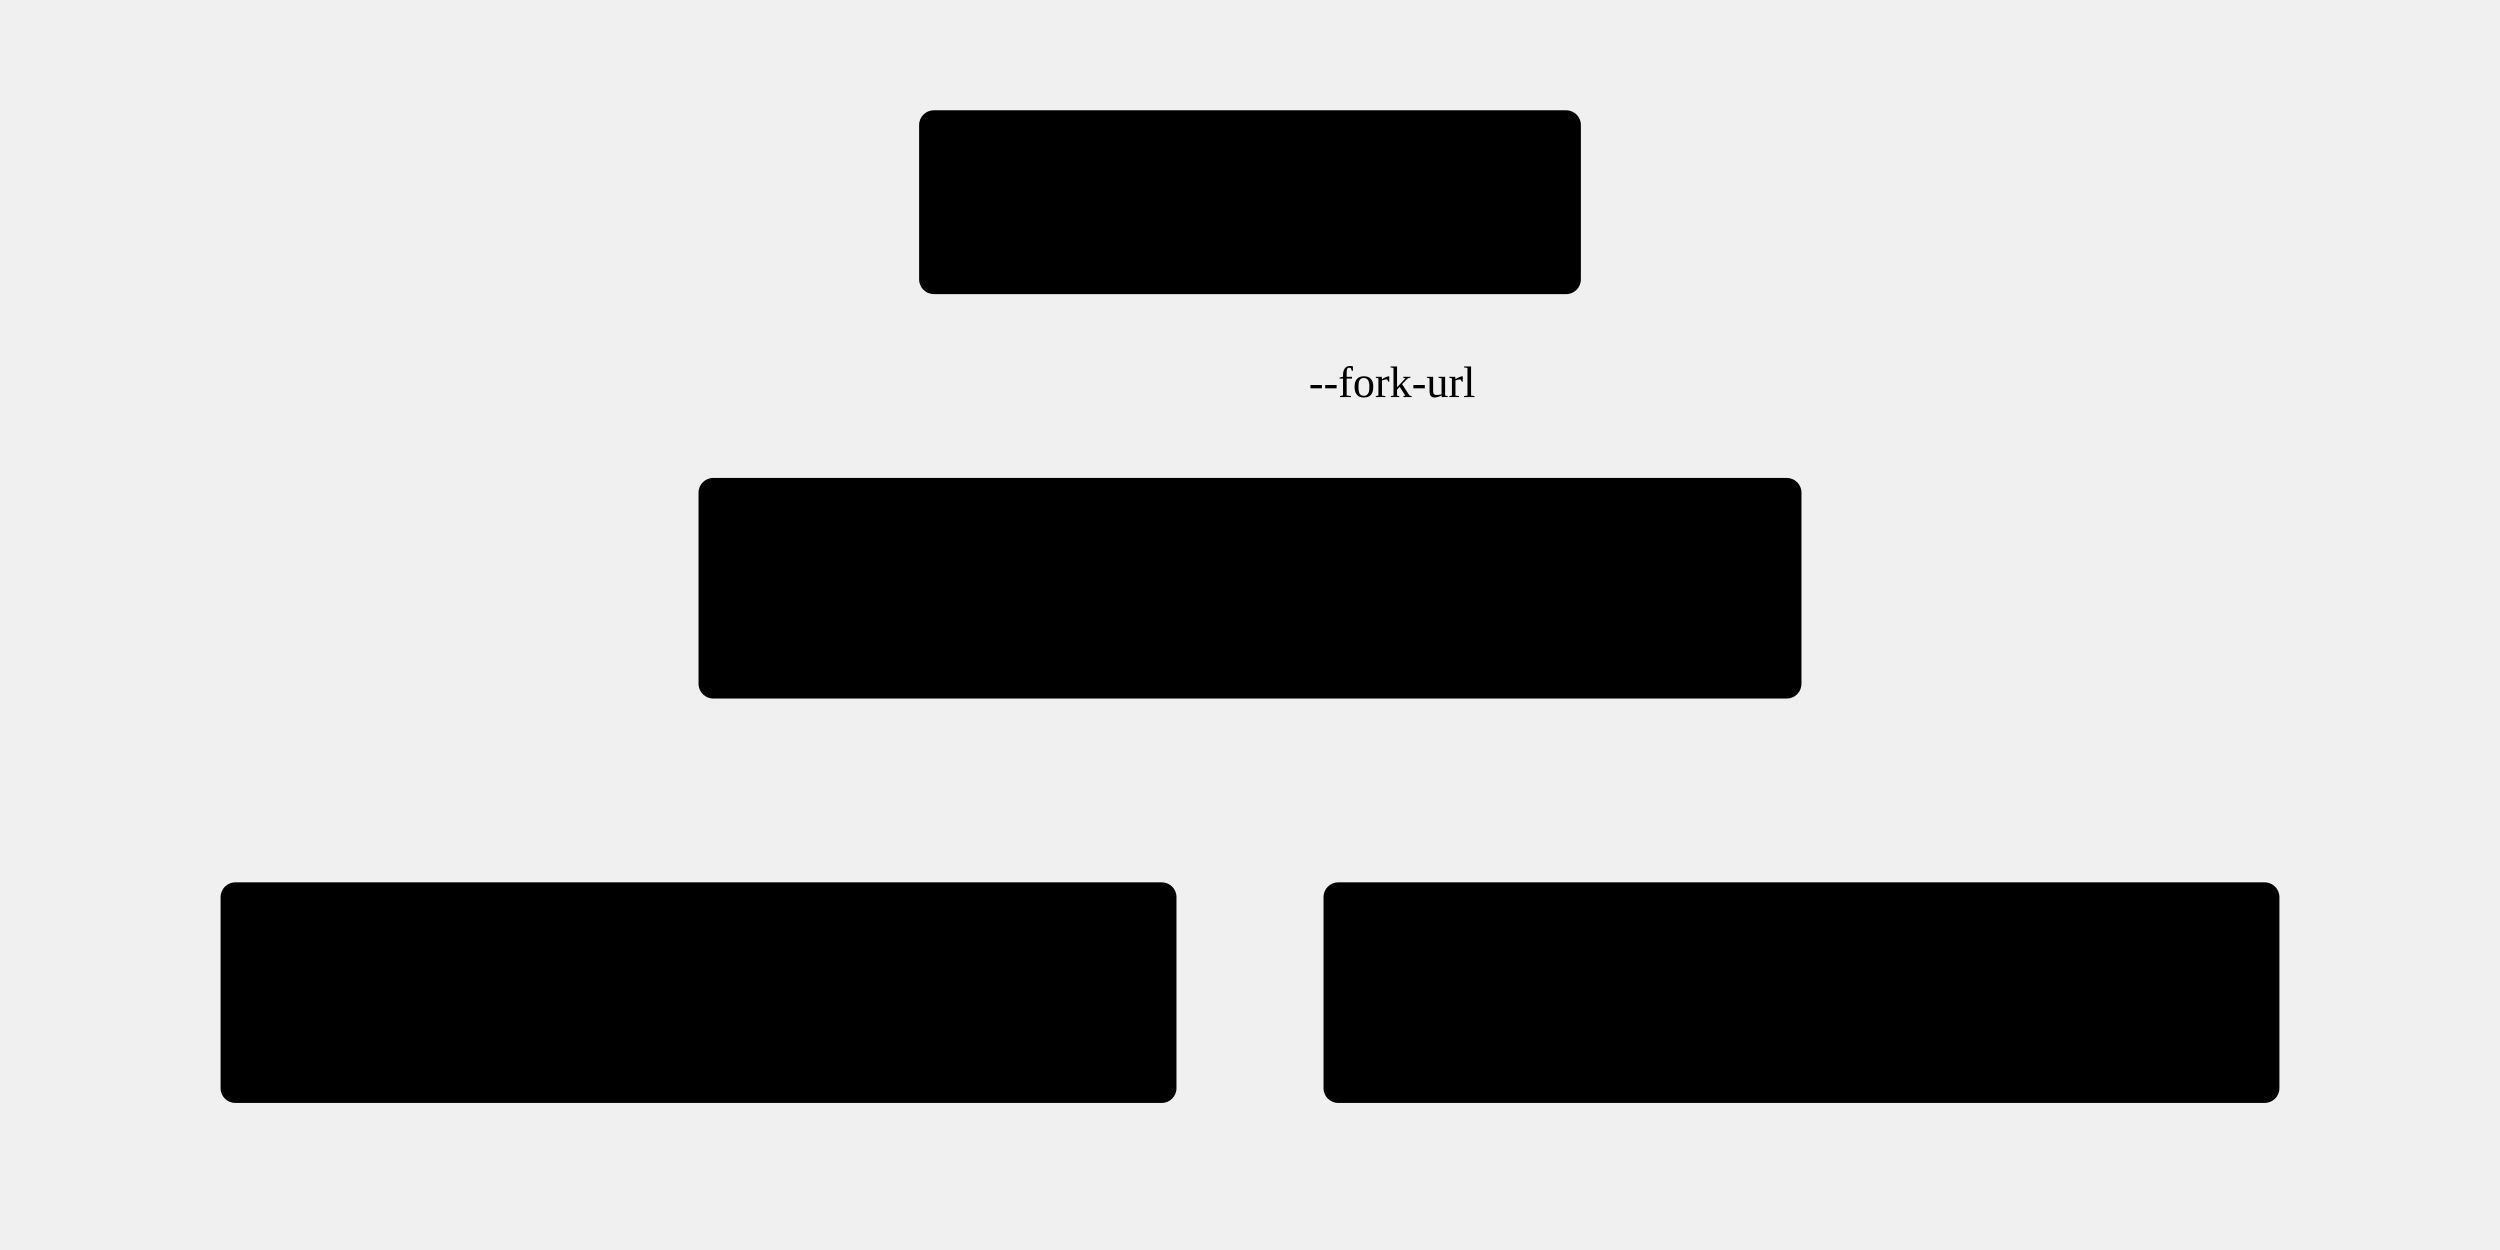
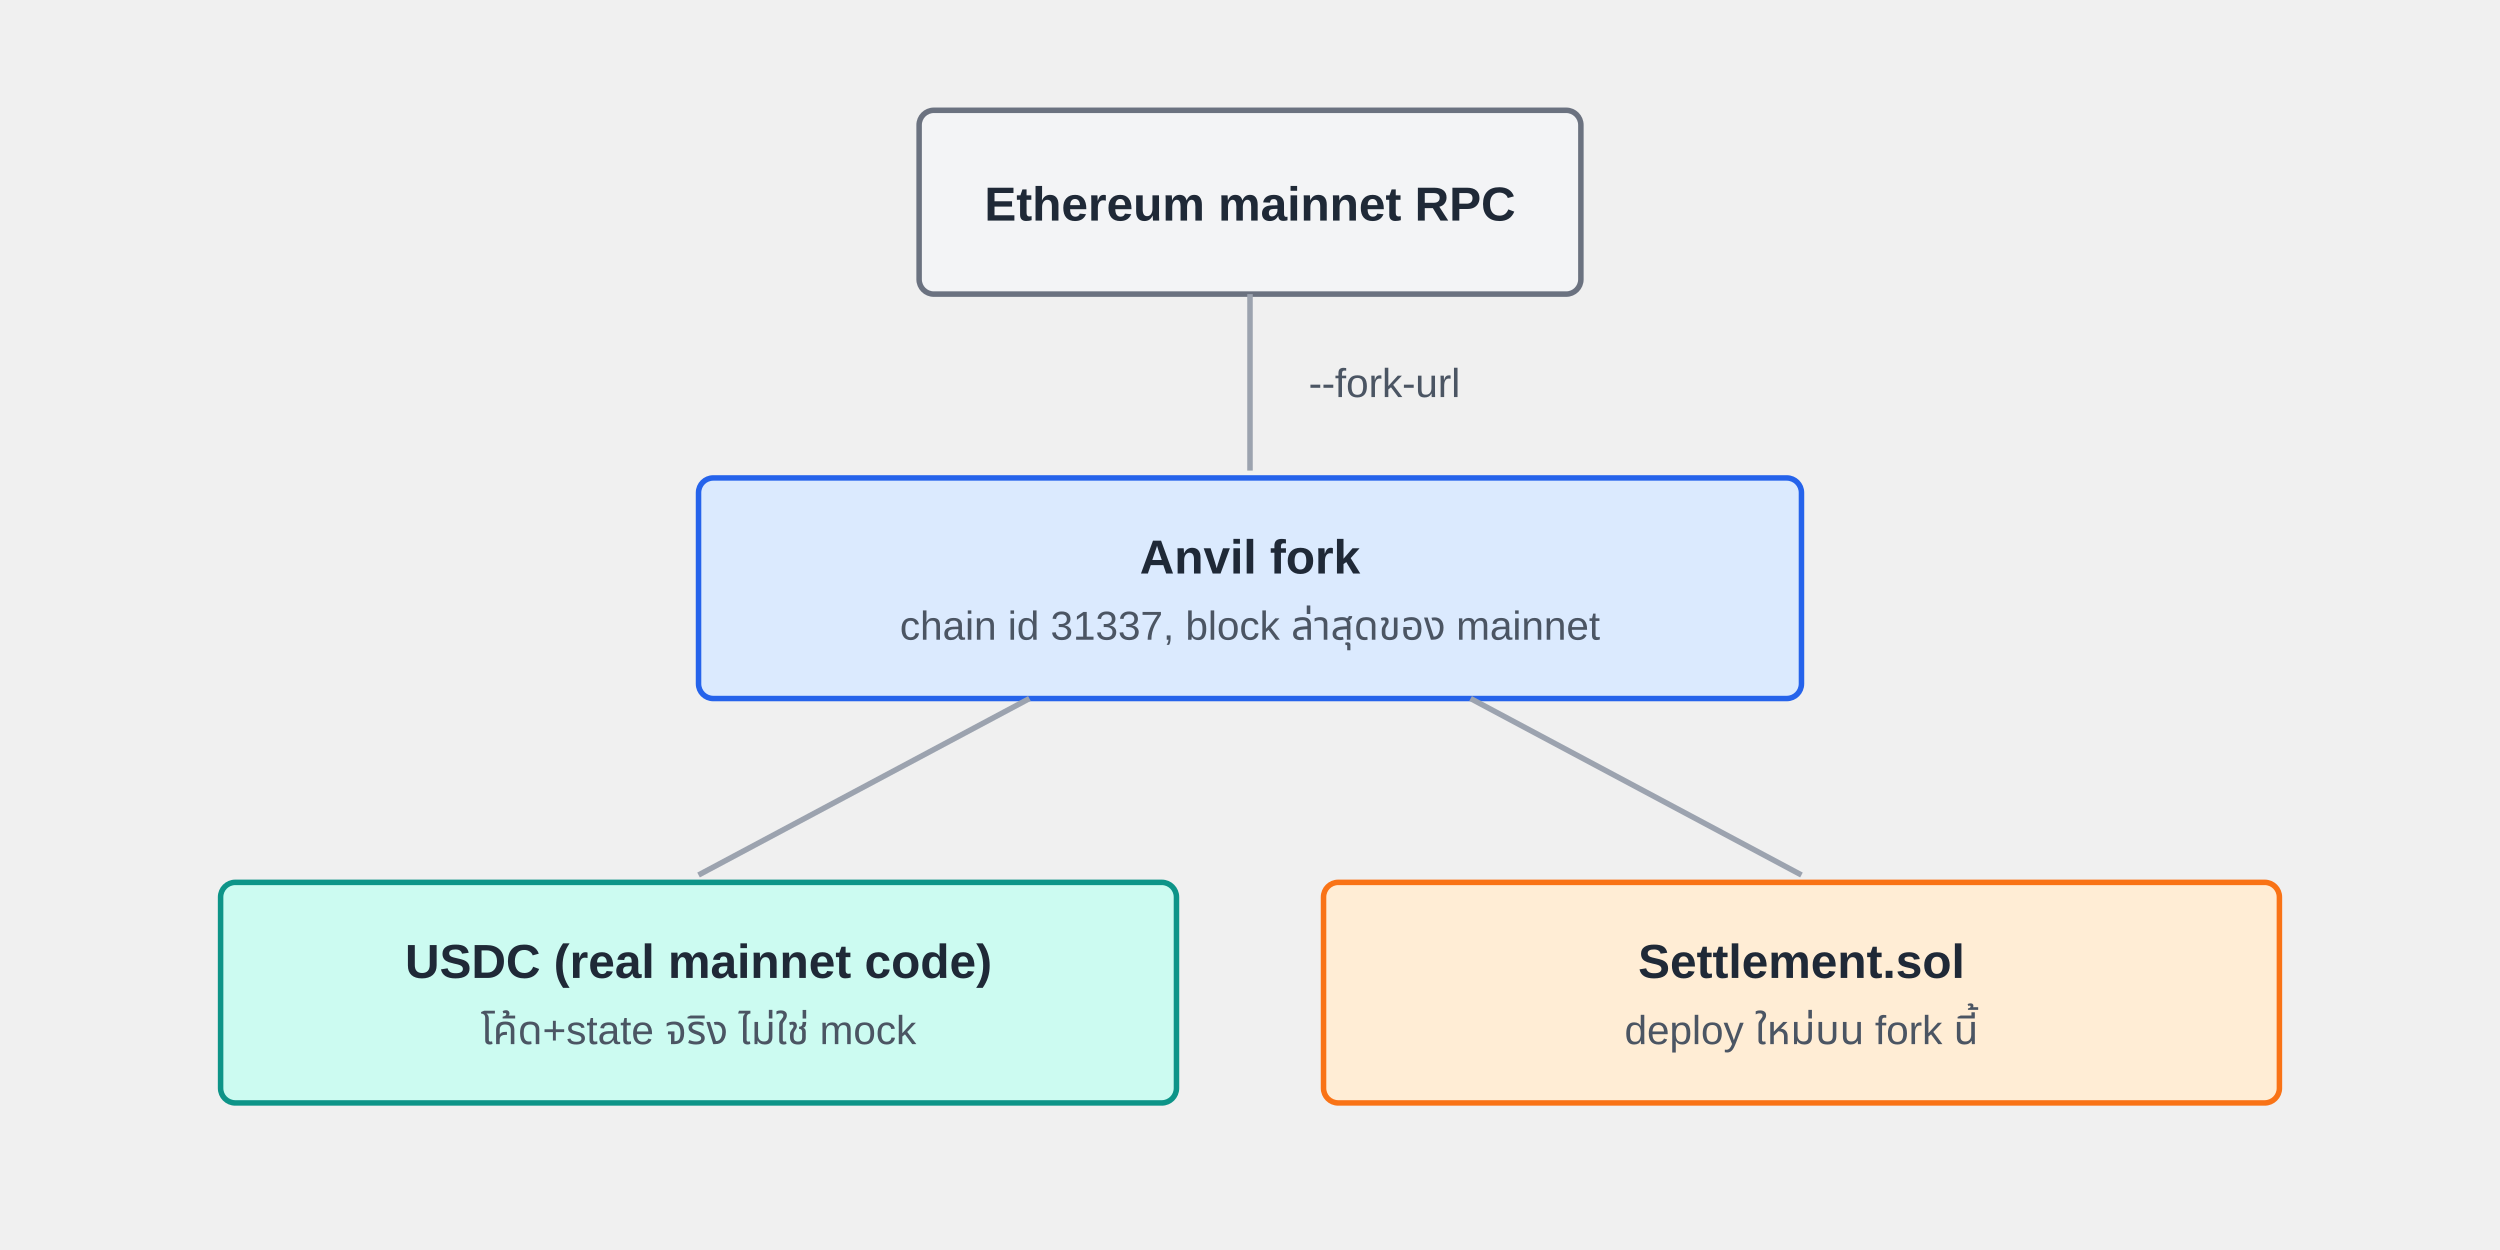
<svg xmlns="http://www.w3.org/2000/svg" width="100%" viewBox="0 0 680 340" role="img">
+   <style>
+ text{font-family:-apple-system,"Helvetica Neue","Noto Sans Thai",Arial,sans-serif;}
+ .box{fill:#ffffff;stroke-width:1.5;}
+ .th{font-size:13px;font-weight:600;fill:#1f2937;}
+ .ts{font-size:11px;fill:#4b5563;}
+ .arr{stroke:#9ca3af;stroke-width:1.5;fill:none;}
+ .leader{stroke:#cbd5e1;stroke-width:1.5;stroke-dasharray:3,3;fill:none;}
+ .c-gray .box{stroke:#6b7280;fill:#f3f4f6;}
+ .c-purple .box{stroke:#7c3aed;fill:#f3e8ff;}
+ .c-teal .box{stroke:#0d9488;fill:#ccfbf1;}
+ .c-coral .box{stroke:#f97316;fill:#ffedd5;}
+ .c-pink .box{stroke:#db2777;fill:#fce7f3;}
+ .c-blue .box{stroke:#2563eb;fill:#dbeafe;}
+ </style>
  <g class="c-gray">
    <rect x="250" y="30" width="180" height="50" rx="4" class="box" />
    <text x="340" y="60" text-anchor="middle" class="th">Ethereum mainnet RPC</text>
  </g>
  <line x1="340" y1="80" x2="340" y2="128" class="arr" />
  <text x="356" y="108" class="ts">--fork-url</text>
  <g class="c-blue">
    <rect x="190" y="130" width="300" height="60" rx="4" class="box" />
    <text x="340" y="156" text-anchor="middle" class="th">Anvil fork</text>
    <text x="340" y="174" text-anchor="middle" class="ts">chain id 31337, block ล่าสุดของ mainnet</text>
  </g>
  <line x1="280" y1="190" x2="190" y2="238" class="arr" />
  <line x1="400" y1="190" x2="490" y2="238" class="arr" />
  <g class="c-teal">
    <rect x="60" y="240" width="260" height="60" rx="4" class="box" />
    <text x="190" y="266" text-anchor="middle" class="th">USDC (real mainnet code)</text>
    <text x="190" y="284" text-anchor="middle" class="ts">โค้ด+state จริง ไม่ใช่ mock</text>
  </g>
  <g class="c-coral">
    <rect x="360" y="240" width="260" height="60" rx="4" class="box" />
    <text x="490" y="266" text-anchor="middle" class="th">Settlement.sol</text>
    <text x="490" y="284" text-anchor="middle" class="ts">deploy ใหม่บน fork นี้</text>
  </g>
</svg>
